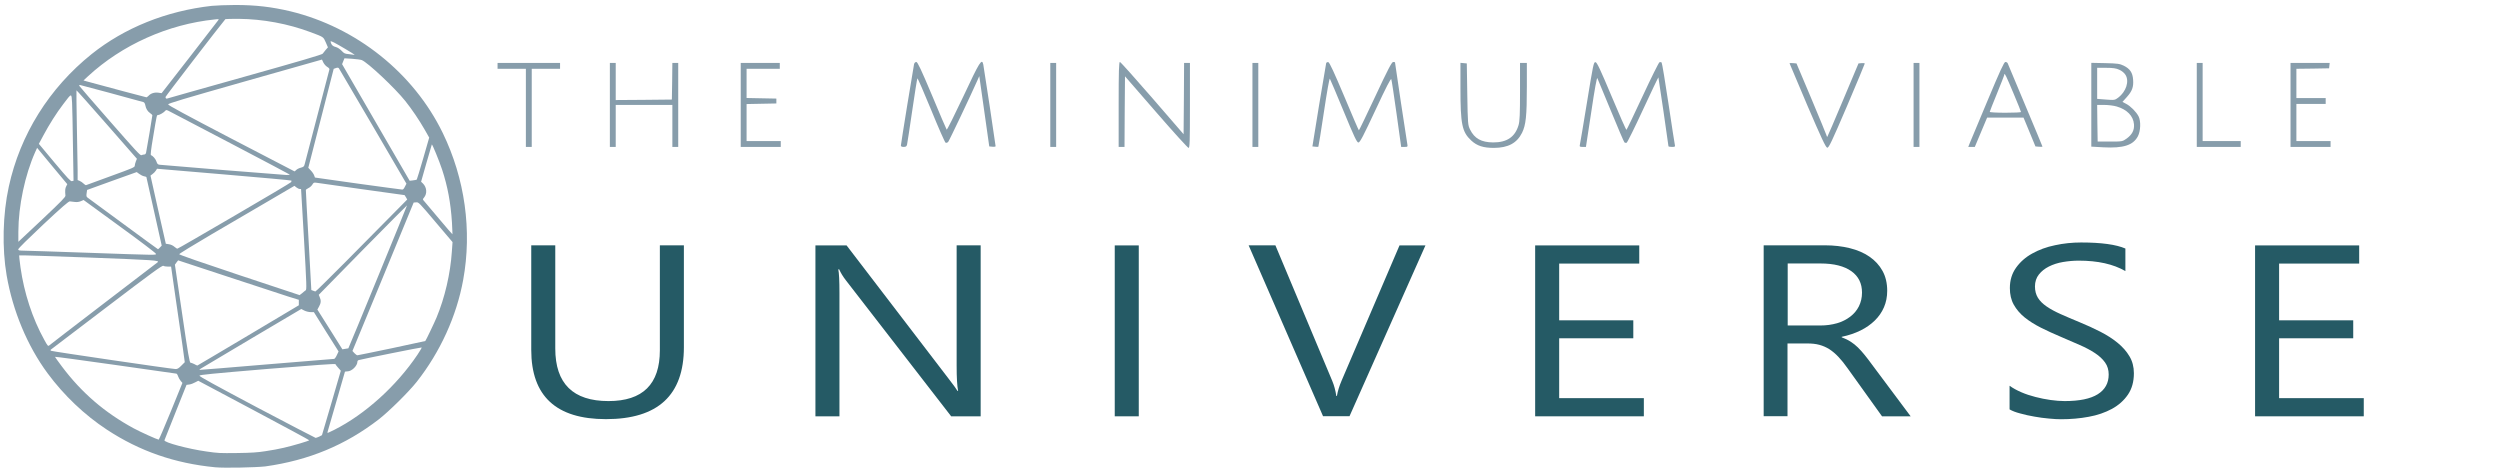
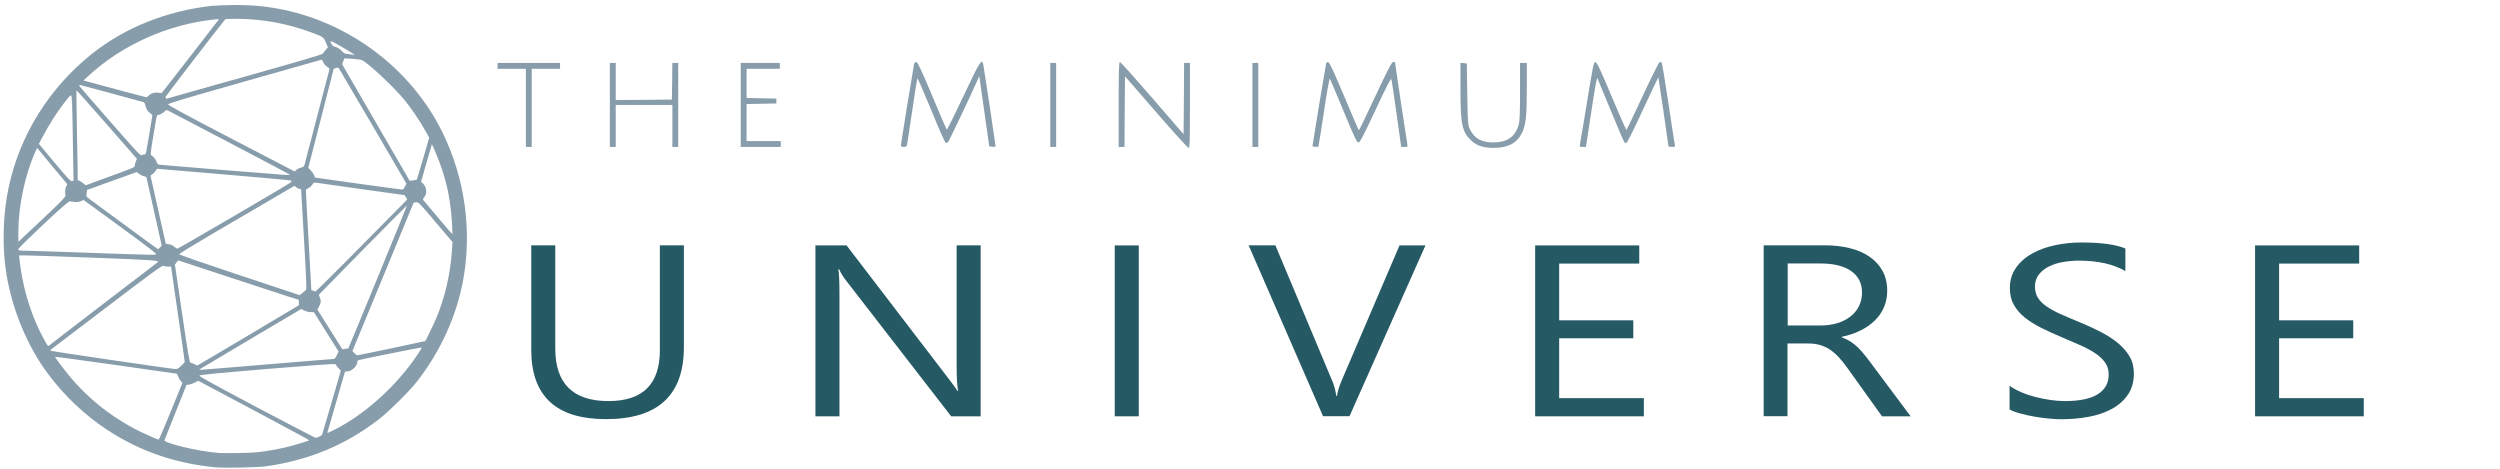
<svg xmlns="http://www.w3.org/2000/svg" version="1.1" id="图层_1" x="0px" y="0px" viewBox="0 0 2560 480" style="enable-background:new 0 0 2560 480;" xml:space="preserve">
  <style type="text/css">
	.st0{fill:#879DAB;}
	.st1{fill:#255A65;}
</style>
  <g id="Symbol">
    <g>
      <path class="st0" d="M220.4,478.5C179,474.5,143,462,109.5,440c-23-15.1-44.1-35.2-60.8-57.8c-20.7-28-35.6-63.8-41.9-100.2    c-4.8-27.8-4-62.7,2.2-90.8c11.6-53.4,41.4-101,84.8-135.8c33.8-27,76.6-44.2,123-49.4c4.3-0.4,15.1-0.9,24-0.9    c21.2,0,37.7,2,56.7,6.5c67.6,16.5,126,63.1,155.9,124.6c22.7,46.7,30.1,100,20.9,150.4c-6.8,37.2-23.5,73.8-47.5,104.3    c-8.3,10.5-28.4,30.3-38.9,38.5c-34.2,26.4-71.8,42-116.2,48.2C262.2,478.7,229.8,479.4,220.4,478.5z M271.9,462    c5.8-0.8,14.2-2.4,18.8-3.5c9.5-2.2,25.9-7,25.9-7.7c0-0.3-25.6-14.1-56.8-30.7L203,389.9l-3.1,1.6c-1.7,1-4.4,2-5.9,2.2l-3,0.4    l-11.1,27.8c-6.1,15.3-11.2,28.3-11.5,28.9c-0.8,2.2,24.4,8.9,42.8,11.5c12.7,1.8,13,1.8,32.2,1.6    C257.1,463.7,263.9,463.3,271.9,462z M175,421.1l11.8-29l-1.8-2.1c-1-1.2-2.2-3.3-2.7-4.8c-0.4-1.4-1.3-2.6-1.7-2.6    c-0.5-0.1-28.7-4-62.6-8.9c-34-4.8-61.7-8.6-61.7-8.3c0,0.2,3.2,4.7,7.1,9.9c20.2,26.9,43.8,47.2,73.5,63.3    c6.8,3.7,24.1,11.5,25.6,11.6C162.9,450,168.5,437,175,421.1z M326.9,447.1l2.8-1.5l9.7-33l9.6-33l-2.6-2.9    c-1.5-1.7-2.8-3.3-2.9-3.8c-0.2-0.6-21.8,1-69.7,4.9c-58.1,4.9-69.4,6-69.6,6.9c-0.1,0.8,16.7,10,58.9,32.4    c32.5,17.1,59.5,31.2,60.1,31.3C323.6,448.4,325.4,447.8,326.9,447.1z M342.2,440.2c31.5-15.8,63.8-45,85.3-77    c2.5-3.8,4.5-7.1,4.3-7.4c-0.3-0.3-60.4,11.8-64.4,12.9c-0.8,0.2-1.4,0.9-1.4,1.6c0,4.3-5.8,10-10.3,10c-1.4,0-2.5,0.2-2.5,0.4    c0,0.2-3.9,13.8-8.7,30.2c-4.7,16.4-8.8,30.4-9,31.1c-0.2,0.7-0.2,1.3,0.1,1.3C335.9,443.3,338.8,441.8,342.2,440.2z M273.8,373.1    c37.1-3.1,67.8-5.6,68.4-5.6c0.5-0.1,1.8-1.7,2.7-3.8l1.8-3.8L334,339.8l-12.6-20.2h-3.3c-1.8,0-4.7-0.7-6.5-1.6l-3.1-1.6    l-50.9,30.1c-28,16.7-51.6,30.7-52.4,31.2c-1.4,1-1.4,1-0.1,1C205.8,378.8,236.7,376.2,273.8,373.1z M185.6,374.5l3.6-3.6    l-2.3-16.9c-1.4-9.3-4.5-31.3-7.1-48.9l-4.6-32.1h-3.3c-1.8,0-3.8-0.3-4.6-0.8c-1.2-0.6-11,6.5-58.3,42.5    c-31.3,23.8-57.1,43.4-57.2,43.5c-0.2,0.2,0,0.7,0.4,1c0.6,0.6,122.5,18.5,127.5,18.7C181.6,378,182.9,377.2,185.6,374.5z     M254.3,343.4l51.7-30.8v-2.9V307l-11-3.4c-6.1-2-34-11.1-61.9-20.3l-50.7-16.7l-1.7,2.2l-1.6,2.2l7.4,50.2    c6.1,41.8,7.6,50.2,8.6,50.2c0.6,0,2.3,0.7,3.8,1.4c1.4,0.8,2.8,1.5,3.2,1.5C202.3,374.2,225.8,360.4,254.3,343.4z M401.2,356.6    c18.8-4,34.3-7.3,34.3-7.4c0.7-0.7,9.2-18.5,11.5-24c8.5-20.4,14.2-44.9,15.7-67.6l0.7-9.7L446,227.4    c-16.8-19.9-17.4-20.5-19.8-20.2l-2.6,0.2l-31.3,76l-31.4,76l2,2.2c1.1,1.2,2.5,2.2,3.1,2.2S382.4,360.5,401.2,356.6z     M356.7,356.7c0.5-0.4,60.3-146.2,60.1-146.4c-0.1-0.1-20.5,20.4-45.4,45.7l-45,45.9l1,2.4c1.5,3.4,1.3,6.1-0.7,9.6l-1.7,3.1    l12.8,20.3l12.8,20.4l3-0.5C355.3,357,356.7,356.8,356.7,356.7z M106.1,310.9c30.2-23,55-42.1,55.3-42.3c2.3-2-2.9-2.3-71-4.9    c-38.7-1.4-70.6-2.5-70.8-2.2c-0.1,0.1,0.5,5.8,1.4,12.4c3.7,26,12.1,52,24.3,74c3.3,6.1,3.9,6.8,5,5.9    C50.9,353.2,76.1,333.9,106.1,310.9z M309.4,300.2c1.3-1.2,2.9-2.4,3.6-2.9c1.1-0.7,1-4.8-1.7-52.1c-1.6-28.3-3-51.5-3-51.5    c0-0.1-0.6-0.2-1.4-0.2c-0.8,0-2.2-0.7-3.4-1.6l-2-1.6l-25.6,15c-14.1,8.2-40.7,23.8-59,34.5c-18.4,10.8-33.4,20-33.4,20.5    c0,0.6,23.4,8.7,61.5,21.4c33.8,11.2,61.7,20.4,61.8,20.5C306.8,302.2,308,301.4,309.4,300.2z M353.6,268.4    c16.5-16.6,37.5-37.9,46.7-47.2l16.7-16.9l-1.3-2.3l-1.4-2.2l-43.9-6.1c-24.1-3.4-45.1-6.4-46.6-6.6c-2.3-0.3-2.8-0.1-4,2    c-0.8,1.3-2.6,2.9-4,3.5c-1.4,0.7-2.6,1.6-2.6,2c-0.1,0.5,1.2,23.7,2.8,51.6l2.8,50.8l1.9,0.7c1.1,0.4,2,0.8,2.2,0.8    C323.5,298.5,337.1,284.9,353.6,268.4z M159.6,259.8c-0.1-0.7-16.8-13.4-37.1-28.1l-36.9-26.9l-2.8,1.2c-1.9,0.8-4,1.1-6.3,0.8    c-1.9-0.2-4.1-0.5-5-0.6c-1.2-0.1-8,5.7-27.2,23.7c-15.3,14.4-25.6,24.5-25.6,25.4c0,1.2,0.8,1.3,6.2,1.4c3.4,0,32.3,1,64.3,2.1    C163.1,261.4,159.9,261.3,159.6,259.8z M164,253.2l1.6-1.7l-7.8-35c-4.3-19.2-7.9-35.1-7.9-35.2c0-0.2-1-0.5-2.4-0.8    c-1.3-0.2-3.5-1.4-4.9-2.4l-2.6-1.9l-25.4,9.1l-25.4,9.2l-0.5,3.4c-0.4,2.8-0.2,3.5,0.9,4.4c0.8,0.5,17.2,12.7,36.6,26.9    c19.3,14.2,35.4,26,35.6,26C162.2,255,163.1,254.2,164,253.2z M240,221c31.6-18.4,57.7-33.9,58.1-34.5c0.4-0.6,0.5-1.4,0.2-1.6    c-0.2-0.3-31.3-3.1-69-6.3l-68.5-5.8l-1.2,1.9c-0.7,1.1-2.2,2.7-3.4,3.5l-2.1,1.6l7.8,34.9l7.9,34.9l3.2,0.5    c2,0.3,4.1,1.3,5.6,2.6c1.4,1.2,2.8,2.1,3.1,1.9C182.3,254.6,208.4,239.4,240,221z M67,200.3c-0.5-5.3-0.3-7.4,0.8-9.5l1.1-2.2    L53.4,170L38,151.4l-2,4.4c-10.5,23.6-17.1,55-17.2,81.4v10.4L43,224.9C63.2,205.8,67.1,201.8,67,200.3z M462.8,227.7    c-1.3-20.2-4.4-36.7-10.1-54.1c-2.9-8.8-10.1-26.2-10.5-25.7c-0.1,0.1-2.6,8.8-5.6,19.2l-5.4,19l2,1.9c3.8,3.9,4.4,10.1,1.1,14.2    c-1.6,1.9-1.6,1.9-0.1,3.6c0.8,0.9,7.6,9,15.2,18c7.5,9,13.8,16.2,13.9,16.1S463.1,234.2,462.8,227.7z M414.6,191.2l1.6-3.1    L382,129.5c-18.8-32.2-34.6-59-35-59.6c-0.7-0.7-1.4-0.8-3.1-0.2l-2.2,0.8l-13,50.7l-13,50.6l2.6,2.8c1.5,1.5,3,3.8,3.4,5l0.8,2.2    l43.8,6.2c24.1,3.3,44.6,6.1,45.4,6.1C412.7,194.3,413.5,193.4,414.6,191.2z M113.5,180.3c22.6-8.2,24.5-9,24.5-10.6    c0-0.9,0.5-2.9,1.1-4.4l1.1-2.7l-30.8-35.2c-16.9-19.4-31-35.1-31.1-34.9c-0.2,0.1,0.1,16.4,0.4,36.2c0.4,19.7,0.8,40.3,0.8,45.8    v9.9l2.2,0.9c1.2,0.5,2.9,1.7,3.9,2.7c1,1,2.1,1.7,2.5,1.6C88.5,189.4,99.9,185.2,113.5,180.3z M74.7,149.3    c-0.2-19.7-0.7-39.5-0.9-44.2c-0.6-10-0.2-10.1-9,1.5c-7,9.1-14.4,20.9-20.4,32.1l-4.6,8.6L56,166.7    c13.6,16.2,16.4,19.1,17.6,18.8l1.7-0.4L74.7,149.3z M426.8,183.8c0.2-0.2,3.2-10,6.6-21.7l6.1-21.2l-4.6-8.1    c-5.6-9.8-13.1-20.9-19.9-29.4c-10.5-13.2-38.6-39.6-44.6-41.9c-1-0.4-5.4-1-9.8-1.3l-7.9-0.5l-1.2,3l-1.2,3l34.6,59.7l34.6,59.7    l3.4-0.4C424.9,184.5,426.6,184.1,426.8,183.8z M296.6,178.7c-0.4-0.4-27.1-14.4-59.2-31.3c-32.2-16.8-60.5-31.6-62.9-32.9    c-3.9-2.1-4.4-2.2-5.2-1.1c-1.3,1.7-5.9,4.4-7.4,4.4c-1.4,0-1.2-1.1-5.1,22.5c-2.2,12.7-2.8,18.5-2.2,18.6c2,0.7,4.7,3.8,5.6,6.5    c0.8,2.4,1.4,3.1,3.2,3.3c5,0.6,126.2,10.4,130,10.5C295.5,179.2,297,179,296.6,178.7z M303.4,174c0.8-0.8,2.9-1.9,4.7-2.3    c2.8-0.8,3.3-1.2,3.9-3.6c6.8-26,25-96,25.3-96.9c0.2-0.8-0.5-1.7-2.2-2.7c-1.4-0.8-3.2-2.9-4-4.5l-1.4-3l-78.7,22.3    c-64.4,18.3-78.8,22.6-78.8,23.6c0,0.9,17.9,10.6,64.5,34.9c35.5,18.5,64.7,33.7,64.9,33.7C301.8,175.5,302.6,174.8,303.4,174z     M147.7,158.2c1,0,1.6-0.7,1.9-2c0.8-3.5,6.4-37.3,6.4-38.1c0-0.4-1-1.4-2.2-2.2c-2.6-1.8-4.3-4.4-5-8.1c-0.3-1.7-1-2.9-1.8-3.2    C136.4,101.6,82.5,87,81.8,87c-0.5,0-0.8,0.4-0.7,0.8c0.2,0.4,14.2,16.8,31.4,36.3c26.2,29.9,31.2,35.4,32.3,34.8    C145.6,158.6,146.9,158.2,147.7,158.2z M250.9,78.4c55.6-15.6,79-22.5,79.5-23.4c0.5-0.7,1.8-2.4,3.1-3.9l2.3-2.6l-2.2-5.1    c-2.6-5.8-1.9-5.3-15.4-10.4c-23.2-8.7-49-13.5-73.8-13.7c-7.3,0-13.3,0.1-13.6,0.3c-6.7,8-61.3,79-61.3,79.7c0,1.3,0.7,2,1.7,1.6    C171.8,100.7,207.6,90.5,250.9,78.4z M152,98.2c2.3-2.6,6.1-3.8,10-3.3l3.5,0.5L194,58.8c15.6-20.1,28.9-37.2,29.4-38    c1-1.3,0.8-1.4-3.4-0.9c-48,4.9-95,26-129.9,58.2l-4.6,4.3l3.2,0.9c20.3,5.5,60.4,16.3,61.1,16.3C150.2,99.8,151.1,99,152,98.2z     M363,56c0-0.4-16.7-10.3-20.8-12.4c-1.8-1-3.5-1.5-3.7-1.3c-0.1,0.2,0.2,1.4,0.8,2.7c0.9,1.6,2,2.5,4.4,3.1c2,0.5,4.2,2,6.1,3.9    c2.6,2.8,3.3,3.1,7.9,3.5c2.7,0.3,5,0.6,5.2,0.7C362.9,56.2,363,56.1,363,56z" />
    </g>
  </g>
  <g id="text" transform="translate(500,425) scale(0.1,-0.1)">
    <g id="Welcome_to_my">
      <path class="st0" d="M4360,3593.5c-8-36-135-818-135-834c0-9,10-14,29-14c22,0,30,6,34,23c3,12,27,168,53,347s50,328,53,332    s67-142,141-323c74-182,141-333,148-336c8-3,19,1,26,8c11,12,228,469,299,629l20,45l51-360l51-360l33-3c17-2,32,1,32,5    c0,12-119,803-126,836c-14,68-36,34-203-323c-91-193-168-347-172-343s-71,162-150,351c-111,263-148,342-161,342    C4373,3615.5,4363,3605.5,4360,3593.5z" />
      <path class="st0" d="M6455,3180.5v-435h30h30l2,362l3,361l318-366c175-202,325-367,333-367c12,0,14,63,14,435v435h-30h-30l-2-365    l-3-365l-320,370c-176,203-326,370-332,370C6458,3615.5,6455,3521.5,6455,3180.5z" />
      <path class="st0" d="M8580,3603.5c-2-7-35-202-73-433l-68-420l29-3c16-2,30-2,32,0s28,162,57,356c32,213,56,348,61,340    c5-7,68-157,141-333c108-263,136-320,151-320c16,0,50,66,175,333c109,234,157,327,162,315c4-10,28-170,54-355l47-338h34    c32,0,34,2,29,28c-6,28-126,827-126,837c0,3-8,5-19,5c-14,0-53-74-182-350c-90-192-166-350-169-350s-70,157-150,348    c-104,246-151,348-163,350C8593,3615.5,8583,3611.5,8580,3603.5z" />
      <path class="st0" d="M11251,3203.5c-37-227-70-423-73-435c-5-20-1-23,29-23h33l55,361c34,230,57,355,62,343c4-11,66-160,138-333    c71-173,133-318,139-324c5-5,16-7,23-4s83,156,168,340s156,332,157,329c3-8,103-695,103-705c0-4,16-7,36-7c29,0,34,3,30,18    c-3,9-32,202-66,427c-34,226-65,414-70,419s-15,6-22,3c-7-2-85-159-172-346c-88-188-162-344-166-346s-72,152-152,343    c-116,276-150,348-165,350C11319,3616.5,11314,3589.5,11251,3203.5z" />
-       <path class="st0" d="M15352,3218.5c-92-219-173-415-182-435l-15-38h34h33l63,150l63,150h186h187l61-147l61-148l36-3    c20-2,36-1,36,1s-79,193-176,423s-178,425-181,432c-3,6-13,12-23,12C15522,3615.5,15481,3526.5,15352,3218.5z M15621,3287.5    c41-97,74-180,74-184c0-5-72-8-160-8s-160,4-160,9c0,4,34,90,75,190s75,187,75,194C15526,3508.5,15544,3471.5,15621,3287.5z" />
      <path class="st0" d="M95,3575.5v-30h145h145v-400v-400h30h30v400v400h145h145v30v30H415H95V3575.5z" />
      <path class="st0" d="M1245,3175.5v-430h30h30v215v215h290h290v-215v-215h30h30v430v430h-30h-30l-2-187l-3-188l-287-3l-288-2v190    v190h-30h-30V3175.5z" />
      <path class="st0" d="M2585,3175.5v-430h205h205v30v30h-175h-175v190v189l153,3l152,3v25v25l-152,3l-153,3v149v150h170h170v30v30    h-200h-200V3175.5z" />
      <path class="st0" d="M5755,3175.5v-430h30h30v430v430h-30h-30V3175.5z" />
      <path class="st0" d="M7825,3175.5v-430h30h30v430v430h-30h-30V3175.5z" />
      <path class="st0" d="M9955,3348.5c0-372,16-449,110-537c59-55,124-76,234-76c145,1,234,49,287,155c39,80,49,171,49,473v242h-35    h-35v-293c0-231-3-304-15-344c-36-121-118-177-260-177c-121,1-191,40-236,131c-23,47-24,57-29,363l-5,315l-32,3l-33,3V3348.5z" />
-       <path class="st0" d="M13325,3601.5c0-2,83-197,183-433c143-333,188-429,203-431c16-2,46,61,202,425c100,235,182,432,182,436    c0,5-14,7-32,5l-32-3l-157-373c-86-205-159-375-162-378c-2-3-7,5-10,18c-4,13-74,183-156,378l-150,355l-36,3    C13341,3605.5,13325,3604.5,13325,3601.5z" />
-       <path class="st0" d="M14595,3175.5v-430h30h30v430v430h-30h-30V3175.5z" />
-       <path class="st0" d="M16415,3177.5v-429l123-7c205-11,305,21,354,113c28,54,32,155,7,204c-23,45-82,105-127,128l-38,20l45,50    c54,60,70,103,64,178c-5,72-32,111-96,143c-41,20-64,23-189,26l-143,3V3177.5z M16702,3535.5c24-10,52-33,63-52    c41-65,7-171-74-233c-35-26-38-27-126-20l-90,7v159v159h93C16637,3555.5,16671,3550.5,16702,3535.5z M16675,3159.5    c106-31,170-97,177-182c5-60-19-106-76-147c-42-30-45-30-169-30h-127l-3,188l-2,187h73C16588,3175.5,16645,3168.5,16675,3159.5z" />
-       <path class="st0" d="M17495,3175.5v-430h225h225v30v30h-195h-195v400v400h-30h-30V3175.5z" />
-       <path class="st0" d="M18455,3175.5v-430h205h205v30v30h-175h-175v190v190h150h150v30v30h-150h-150v150v150l168,2l167,3l3,28l3,27    h-200h-201V3175.5z" />
    </g>
-   </g>
-   <g>
-     <g>
- 	</g>
  </g>
  <g>
    <g>
      <path class="st1" d="M700.3,355.5c0,49.2-26.6,73.7-79.8,73.7c-51,0-76.5-23.6-76.5-70.9V251.2h24.6v105.7    c0,35.9,18.2,53.8,54.5,53.8c35.1,0,52.6-17.3,52.6-52V251.2h24.6V355.5z" />
      <path class="st1" d="M1004.2,426.3h-30.2L866,286.8c-2.7-3.5-5-7.2-6.7-11h-0.9c0.8,3.7,1.2,11.8,1.2,24v126.5h-24.6v-175h31.9    L972,388.6c4.4,5.7,7.2,9.6,8.5,11.7h0.6c-1-5-1.5-13.6-1.5-25.8V251.2h24.6V426.3z" />
      <path class="st1" d="M1166.1,426.3h-24.6v-175h24.6V426.3z" />
      <path class="st1" d="M1459.7,251.2l-77.8,175h-27.1l-76.2-175h27.4l58.2,138.8c1.9,4.5,3.3,9.6,4.2,15.5h0.6    c0.8-4.9,2.4-10.1,4.8-15.7l59.3-138.5H1459.7z" />
      <path class="st1" d="M1683.3,426.3H1572v-175h106.6v18.6h-82V328h75.9v18.4h-75.9v61.3h86.7V426.3z" />
      <path class="st1" d="M1956.5,426.3h-29.3l-35.2-49.1c-3.2-4.6-6.3-8.4-9.4-11.7c-3-3.2-6.1-5.8-9.3-7.9c-3.2-2-6.6-3.5-10.3-4.5    s-7.8-1.4-12.4-1.4h-20.2v74.5H1806v-175h62.7c9.2,0,17.7,1,25.4,2.9c7.8,1.9,14.5,4.8,20.2,8.7s10.2,8.8,13.4,14.6    c3.2,5.8,4.8,12.6,4.8,20.4c0,6.1-1.1,11.7-3.3,16.8s-5.3,9.6-9.4,13.6c-4.1,4-8.9,7.4-14.6,10.2c-5.7,2.8-12.1,5-19.3,6.5v0.5    c3.5,1.3,6.6,2.8,9.2,4.5c2.6,1.7,5.1,3.6,7.4,5.9c2.3,2.3,4.7,4.9,7,7.8c2.3,2.9,4.9,6.2,7.7,10.1L1956.5,426.3z M1830.6,269.8    v63.5h33.4c6.2,0,11.8-0.8,17.1-2.3c5.2-1.5,9.7-3.8,13.5-6.7c3.8-2.9,6.8-6.4,8.9-10.6c2.1-4.2,3.2-8.9,3.2-14.1    c0-9.4-3.6-16.7-10.9-21.9c-7.3-5.2-17.8-7.9-31.6-7.9H1830.6z" />
      <path class="st1" d="M2057.8,419.2V395c3.3,2.4,7.3,4.6,11.9,6.6c4.6,2,9.5,3.6,14.6,4.9c5.1,1.3,10.3,2.4,15.5,3.1    c5.2,0.7,10,1.1,14.4,1.1c15.1,0,26.4-2.3,33.9-7s11.2-11.4,11.2-20.2c0-4.7-1.2-8.8-3.7-12.3c-2.5-3.5-5.9-6.7-10.3-9.6    c-4.4-2.9-9.6-5.7-15.6-8.3c-6-2.6-12.5-5.4-19.4-8.4c-7.3-3.1-14.2-6.2-20.5-9.4c-6.3-3.2-11.9-6.7-16.6-10.5    c-4.7-3.8-8.4-8.2-11.1-13c-2.7-4.8-4-10.5-4-17c0-8,2.1-14.9,6.3-20.8c4.2-5.9,9.7-10.8,16.6-14.6c6.8-3.8,14.6-6.7,23.4-8.5    c8.7-1.9,17.7-2.8,26.7-2.8c20.7,0,35.8,2.1,45.3,6.2v23.1c-12.4-7.2-28.3-10.7-47.8-10.7c-5.4,0-10.7,0.5-16.1,1.4    c-5.4,0.9-10.2,2.5-14.4,4.6c-4.2,2.1-7.6,4.8-10.3,8.2c-2.6,3.3-4,7.4-4,12.2c0,4.5,1,8.3,3,11.6c2,3.3,5,6.2,8.9,8.9    c3.9,2.7,8.7,5.3,14.3,7.8c5.6,2.5,12.1,5.3,19.4,8.3c7.5,3.1,14.6,6.3,21.4,9.8s12.6,7.2,17.7,11.4c5.1,4.2,9.1,8.7,12.1,13.8    c3,5,4.5,10.8,4.5,17.3c0,8.6-2,15.9-6.1,21.9c-4.1,6-9.5,10.8-16.4,14.6c-6.9,3.7-14.8,6.5-23.8,8.1c-9,1.7-18.5,2.5-28.4,2.5    c-3.3,0-7.4-0.2-12.3-0.7c-4.9-0.4-9.9-1.1-14.9-2c-5.1-0.9-9.9-1.9-14.4-3.2C2064.1,422.2,2060.5,420.8,2057.8,419.2z" />
      <path class="st1" d="M2420.5,426.3h-111.3v-175h106.6v18.6h-82V328h75.9v18.4h-75.9v61.3h86.7V426.3z" />
    </g>
  </g>
</svg>
